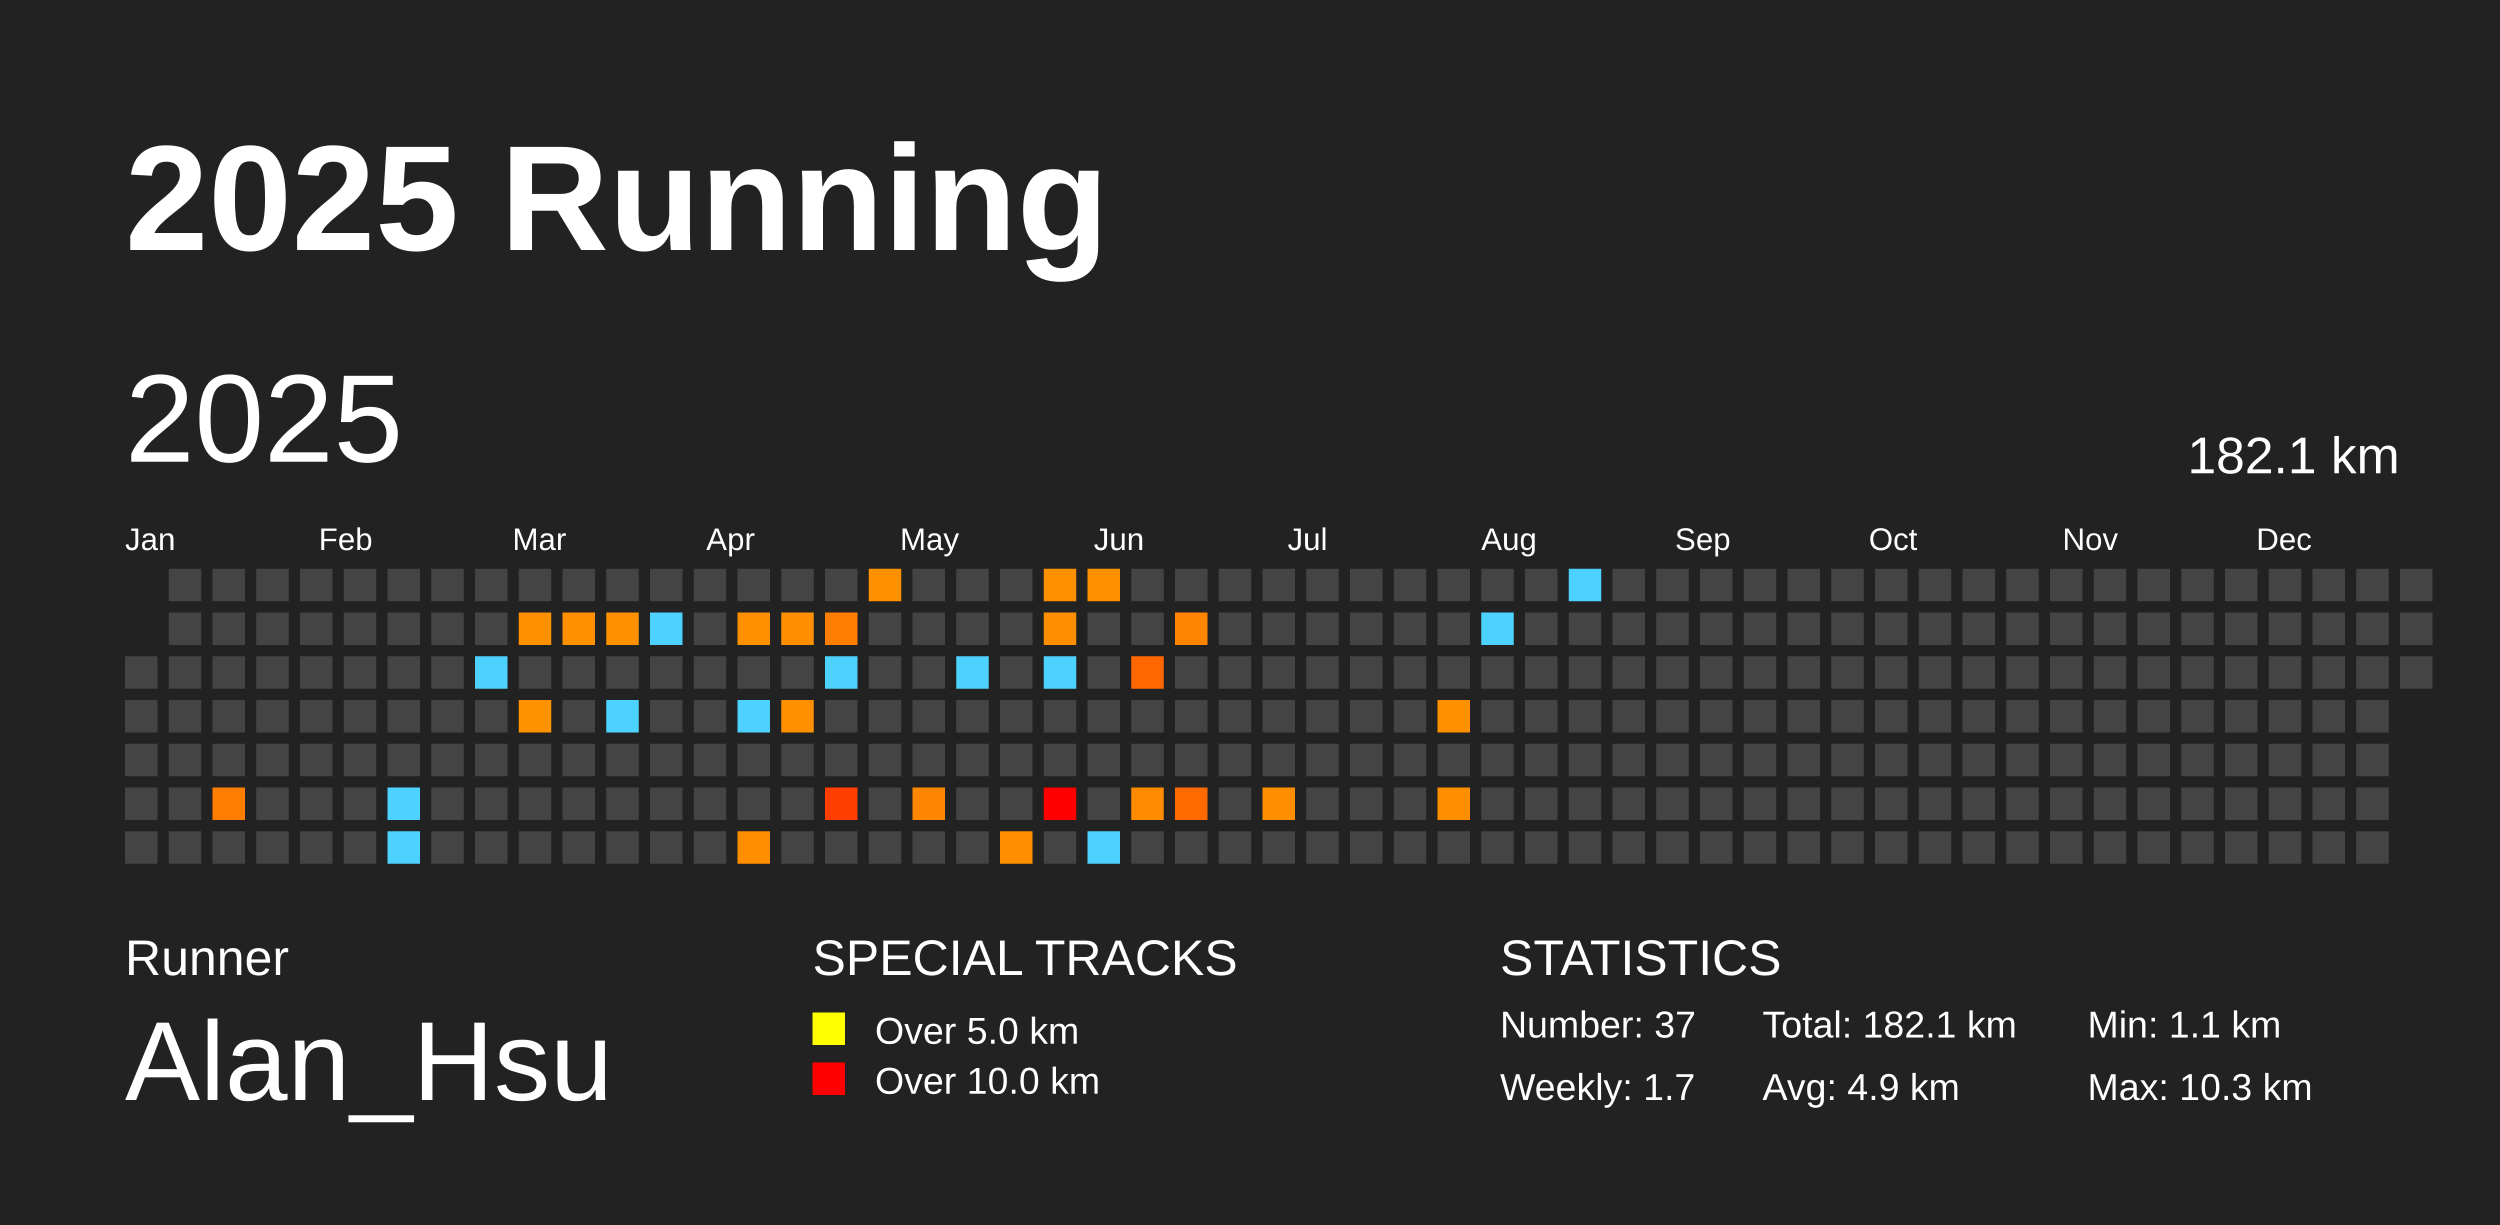
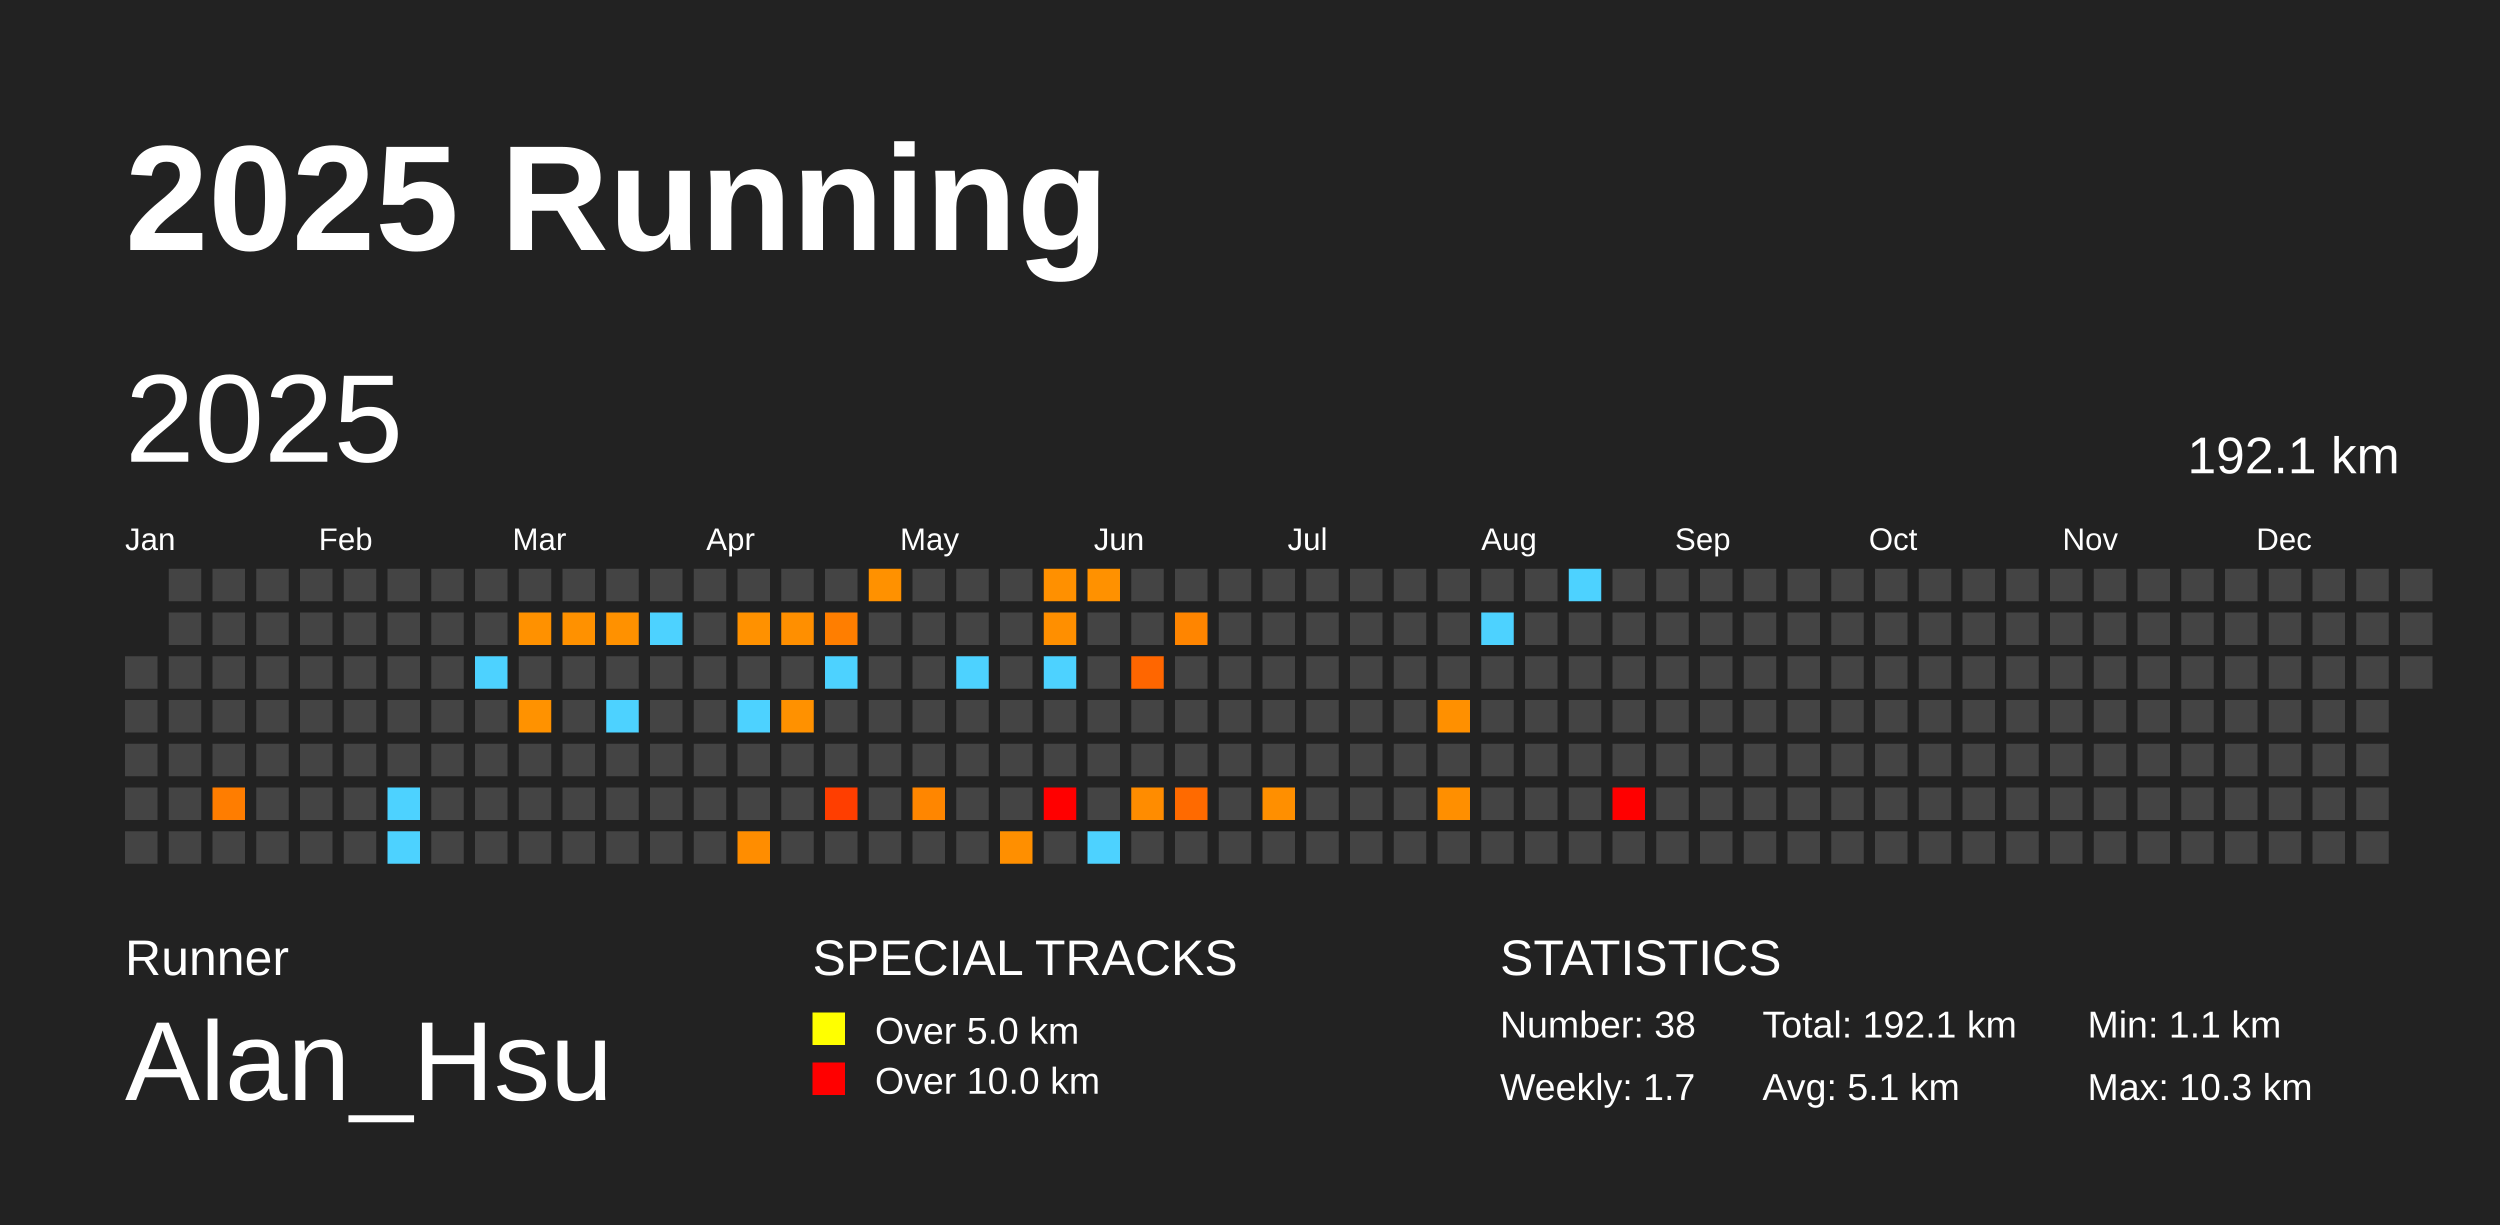
<svg xmlns="http://www.w3.org/2000/svg" baseProfile="full" height="98mm" version="1.1" viewBox="0,0,200,98" width="200mm">
  <defs />
  <rect fill="#222222" height="98" width="200" x="0" y="0" />
  <text fill="#FFFFFF" style="font-size:12px; font-family:Arial; font-weight:bold;" x="10" y="20">2025 Running</text>
  <text fill="#FFFFFF" style="font-size:4px; font-family:Arial" x="10" y="78">Runner</text>
  <text fill="#FFFFFF" style="font-size:9px; font-family:Arial" x="10" y="88">Alan_Hsu</text>
  <text fill="#FFFFFF" style="font-size:4px; font-family:Arial" x="65" y="78">SPECIAL TRACKS</text>
  <rect fill="yellow" height="2.6" width="2.6" x="65" y="81" />
  <text fill="#FFFFFF" style="font-size:3px; font-family:Arial" x="70" y="83.5">Over 5.0 km</text>
  <rect fill="red" height="2.6" width="2.6" x="65" y="85" />
  <text fill="#FFFFFF" style="font-size:3px; font-family:Arial" x="70" y="87.5">Over 10.0 km</text>
  <text fill="#FFFFFF" style="font-size:4px; font-family:Arial" x="120" y="78">STATISTICS</text>
-   <text fill="#FFFFFF" style="font-size:3px; font-family:Arial" x="120" y="83">Number: 37</text>
+   <text fill="#FFFFFF" style="font-size:3px; font-family:Arial" x="120" y="83">Number: 38</text>
  <text fill="#FFFFFF" style="font-size:3px; font-family:Arial" x="120" y="88">Weekly: 1.7</text>
-   <text fill="#FFFFFF" style="font-size:3px; font-family:Arial" x="141" y="83">Total: 182.1 km</text>
-   <text fill="#FFFFFF" style="font-size:3px; font-family:Arial" x="141" y="88">Avg: 4.9 km</text>
+   <text fill="#FFFFFF" style="font-size:3px; font-family:Arial" x="141" y="83">Total: 192.1 km</text>
+   <text fill="#FFFFFF" style="font-size:3px; font-family:Arial" x="141" y="88">Avg: 5.1 km</text>
  <text fill="#FFFFFF" style="font-size:3px; font-family:Arial" x="167" y="83">Min: 1.1 km</text>
  <text fill="#FFFFFF" style="font-size:3px; font-family:Arial" x="167" y="88">Max: 10.3 km</text>
  <text dominant-baseline="hanging" fill="#FFFFFF" style="font-size:10.0px; font-family:Arial;" x="10" y="30">2025</text>
-   <text dominant-baseline="hanging" fill="#FFFFFF" style="font-size:4.125px; font-family:Arial;" x="175" y="35">182.1 km</text>
+   <text dominant-baseline="hanging" fill="#FFFFFF" style="font-size:4.125px; font-family:Arial;" x="175" y="35">192.1 km</text>
  <text fill="#FFFFFF" style="font-size:2.5px; font-family:Arial" x="10.0" y="44">Jan</text>
  <text fill="#FFFFFF" style="font-size:2.5px; font-family:Arial" x="25.5" y="44">Feb</text>
  <text fill="#FFFFFF" style="font-size:2.5px; font-family:Arial" x="41.0" y="44">Mar</text>
  <text fill="#FFFFFF" style="font-size:2.5px; font-family:Arial" x="56.5" y="44">Apr</text>
  <text fill="#FFFFFF" style="font-size:2.5px; font-family:Arial" x="72.0" y="44">May</text>
  <text fill="#FFFFFF" style="font-size:2.5px; font-family:Arial" x="87.5" y="44">Jun</text>
  <text fill="#FFFFFF" style="font-size:2.5px; font-family:Arial" x="103.0" y="44">Jul</text>
  <text fill="#FFFFFF" style="font-size:2.5px; font-family:Arial" x="118.5" y="44">Aug</text>
  <text fill="#FFFFFF" style="font-size:2.5px; font-family:Arial" x="134.0" y="44">Sep</text>
  <text fill="#FFFFFF" style="font-size:2.5px; font-family:Arial" x="149.5" y="44">Oct</text>
  <text fill="#FFFFFF" style="font-size:2.5px; font-family:Arial" x="165.0" y="44">Nov</text>
  <text fill="#FFFFFF" style="font-size:2.5px; font-family:Arial" x="180.5" y="44">Dec</text>
  <rect fill="#444444" height="2.6" width="2.6" x="10.0" y="52.5" />
  <rect fill="#444444" height="2.6" width="2.6" x="10.0" y="56.0" />
  <rect fill="#444444" height="2.6" width="2.6" x="10.0" y="59.5" />
  <rect fill="#444444" height="2.6" width="2.6" x="10.0" y="63.0" />
  <rect fill="#444444" height="2.6" width="2.6" x="10.0" y="66.5" />
  <rect fill="#444444" height="2.6" width="2.6" x="13.5" y="45.5" />
  <rect fill="#444444" height="2.6" width="2.6" x="13.5" y="49.0" />
  <rect fill="#444444" height="2.6" width="2.6" x="13.5" y="52.5" />
  <rect fill="#444444" height="2.6" width="2.6" x="13.5" y="56.0" />
  <rect fill="#444444" height="2.6" width="2.6" x="13.5" y="59.5" />
  <rect fill="#444444" height="2.6" width="2.6" x="13.5" y="63.0" />
  <rect fill="#444444" height="2.6" width="2.6" x="13.5" y="66.5" />
  <rect fill="#444444" height="2.6" width="2.6" x="17.0" y="45.5" />
  <rect fill="#444444" height="2.6" width="2.6" x="17.0" y="49.0" />
  <rect fill="#444444" height="2.6" width="2.6" x="17.0" y="52.5" />
  <rect fill="#444444" height="2.6" width="2.6" x="17.0" y="56.0" />
  <rect fill="#444444" height="2.6" width="2.6" x="17.0" y="59.5" />
  <rect fill="#ff7d00" height="2.6" width="2.6" x="17.0" y="63.0" />
  <rect fill="#444444" height="2.6" width="2.6" x="17.0" y="66.5" />
  <rect fill="#444444" height="2.6" width="2.6" x="20.5" y="45.5" />
  <rect fill="#444444" height="2.6" width="2.6" x="20.5" y="49.0" />
  <rect fill="#444444" height="2.6" width="2.6" x="20.5" y="52.5" />
  <rect fill="#444444" height="2.6" width="2.6" x="20.5" y="56.0" />
  <rect fill="#444444" height="2.6" width="2.6" x="20.5" y="59.5" />
  <rect fill="#444444" height="2.6" width="2.6" x="20.5" y="63.0" />
  <rect fill="#444444" height="2.6" width="2.6" x="20.5" y="66.5" />
  <rect fill="#444444" height="2.6" width="2.6" x="24.0" y="45.5" />
  <rect fill="#444444" height="2.6" width="2.6" x="24.0" y="49.0" />
  <rect fill="#444444" height="2.6" width="2.6" x="24.0" y="52.5" />
  <rect fill="#444444" height="2.6" width="2.6" x="24.0" y="56.0" />
  <rect fill="#444444" height="2.6" width="2.6" x="24.0" y="59.5" />
  <rect fill="#444444" height="2.6" width="2.6" x="24.0" y="63.0" />
  <rect fill="#444444" height="2.6" width="2.6" x="24.0" y="66.5" />
  <rect fill="#444444" height="2.6" width="2.6" x="27.5" y="45.5" />
  <rect fill="#444444" height="2.6" width="2.6" x="27.5" y="49.0" />
  <rect fill="#444444" height="2.6" width="2.6" x="27.5" y="52.5" />
  <rect fill="#444444" height="2.6" width="2.6" x="27.5" y="56.0" />
  <rect fill="#444444" height="2.6" width="2.6" x="27.5" y="59.5" />
  <rect fill="#444444" height="2.6" width="2.6" x="27.5" y="63.0" />
  <rect fill="#444444" height="2.6" width="2.6" x="27.5" y="66.5" />
  <rect fill="#444444" height="2.6" width="2.6" x="31.0" y="45.5" />
  <rect fill="#444444" height="2.6" width="2.6" x="31.0" y="49.0" />
  <rect fill="#444444" height="2.6" width="2.6" x="31.0" y="52.5" />
  <rect fill="#444444" height="2.6" width="2.6" x="31.0" y="56.0" />
  <rect fill="#444444" height="2.6" width="2.6" x="31.0" y="59.5" />
  <rect fill="#4dd2ff" height="2.6" width="2.6" x="31.0" y="63.0" />
  <rect fill="#4dd2ff" height="2.6" width="2.6" x="31.0" y="66.5" />
  <rect fill="#444444" height="2.6" width="2.6" x="34.5" y="45.5" />
  <rect fill="#444444" height="2.6" width="2.6" x="34.5" y="49.0" />
  <rect fill="#444444" height="2.6" width="2.6" x="34.5" y="52.5" />
  <rect fill="#444444" height="2.6" width="2.6" x="34.5" y="56.0" />
  <rect fill="#444444" height="2.6" width="2.6" x="34.5" y="59.5" />
  <rect fill="#444444" height="2.6" width="2.6" x="34.5" y="63.0" />
  <rect fill="#444444" height="2.6" width="2.6" x="34.5" y="66.5" />
  <rect fill="#444444" height="2.6" width="2.6" x="38.0" y="45.5" />
  <rect fill="#444444" height="2.6" width="2.6" x="38.0" y="49.0" />
  <rect fill="#4dd2ff" height="2.6" width="2.6" x="38.0" y="52.5" />
  <rect fill="#444444" height="2.6" width="2.6" x="38.0" y="56.0" />
  <rect fill="#444444" height="2.6" width="2.6" x="38.0" y="59.5" />
  <rect fill="#444444" height="2.6" width="2.6" x="38.0" y="63.0" />
  <rect fill="#444444" height="2.6" width="2.6" x="38.0" y="66.5" />
  <rect fill="#444444" height="2.6" width="2.6" x="41.5" y="45.5" />
  <rect fill="#ff9100" height="2.6" width="2.6" x="41.5" y="49.0" />
  <rect fill="#444444" height="2.6" width="2.6" x="41.5" y="52.5" />
  <rect fill="#ff9200" height="2.6" width="2.6" x="41.5" y="56.0" />
  <rect fill="#444444" height="2.6" width="2.6" x="41.5" y="59.5" />
  <rect fill="#444444" height="2.6" width="2.6" x="41.5" y="63.0" />
  <rect fill="#444444" height="2.6" width="2.6" x="41.5" y="66.5" />
  <rect fill="#444444" height="2.6" width="2.6" x="45.0" y="45.5" />
  <rect fill="#ff9100" height="2.6" width="2.6" x="45.0" y="49.0" />
  <rect fill="#444444" height="2.6" width="2.6" x="45.0" y="52.5" />
  <rect fill="#444444" height="2.6" width="2.6" x="45.0" y="56.0" />
  <rect fill="#444444" height="2.6" width="2.6" x="45.0" y="59.5" />
  <rect fill="#444444" height="2.6" width="2.6" x="45.0" y="63.0" />
  <rect fill="#444444" height="2.6" width="2.6" x="45.0" y="66.5" />
  <rect fill="#444444" height="2.6" width="2.6" x="48.5" y="45.5" />
  <rect fill="#ff9100" height="2.6" width="2.6" x="48.5" y="49.0" />
  <rect fill="#444444" height="2.6" width="2.6" x="48.5" y="52.5" />
  <rect fill="#4dd2ff" height="2.6" width="2.6" x="48.5" y="56.0" />
  <rect fill="#444444" height="2.6" width="2.6" x="48.5" y="59.5" />
  <rect fill="#444444" height="2.6" width="2.6" x="48.5" y="63.0" />
  <rect fill="#444444" height="2.6" width="2.6" x="48.5" y="66.5" />
  <rect fill="#444444" height="2.6" width="2.6" x="52.0" y="45.5" />
  <rect fill="#4dd2ff" height="2.6" width="2.6" x="52.0" y="49.0" />
  <rect fill="#444444" height="2.6" width="2.6" x="52.0" y="52.5" />
  <rect fill="#444444" height="2.6" width="2.6" x="52.0" y="56.0" />
  <rect fill="#444444" height="2.6" width="2.6" x="52.0" y="59.5" />
  <rect fill="#444444" height="2.6" width="2.6" x="52.0" y="63.0" />
  <rect fill="#444444" height="2.6" width="2.6" x="52.0" y="66.5" />
  <rect fill="#444444" height="2.6" width="2.6" x="55.5" y="45.5" />
  <rect fill="#444444" height="2.6" width="2.6" x="55.5" y="49.0" />
  <rect fill="#444444" height="2.6" width="2.6" x="55.5" y="52.5" />
  <rect fill="#444444" height="2.6" width="2.6" x="55.5" y="56.0" />
  <rect fill="#444444" height="2.6" width="2.6" x="55.5" y="59.5" />
  <rect fill="#444444" height="2.6" width="2.6" x="55.5" y="63.0" />
  <rect fill="#444444" height="2.6" width="2.6" x="55.5" y="66.5" />
  <rect fill="#444444" height="2.6" width="2.6" x="59.0" y="45.5" />
  <rect fill="#ff9100" height="2.6" width="2.6" x="59.0" y="49.0" />
  <rect fill="#444444" height="2.6" width="2.6" x="59.0" y="52.5" />
  <rect fill="#4dd2ff" height="2.6" width="2.6" x="59.0" y="56.0" />
  <rect fill="#444444" height="2.6" width="2.6" x="59.0" y="59.5" />
  <rect fill="#444444" height="2.6" width="2.6" x="59.0" y="63.0" />
  <rect fill="#ff8d00" height="2.6" width="2.6" x="59.0" y="66.5" />
  <rect fill="#444444" height="2.6" width="2.6" x="62.5" y="45.5" />
  <rect fill="#ff8f00" height="2.6" width="2.6" x="62.5" y="49.0" />
  <rect fill="#444444" height="2.6" width="2.6" x="62.5" y="52.5" />
  <rect fill="#ff9100" height="2.6" width="2.6" x="62.5" y="56.0" />
  <rect fill="#444444" height="2.6" width="2.6" x="62.5" y="59.5" />
  <rect fill="#444444" height="2.6" width="2.6" x="62.5" y="63.0" />
  <rect fill="#444444" height="2.6" width="2.6" x="62.5" y="66.5" />
  <rect fill="#444444" height="2.6" width="2.6" x="66.0" y="45.5" />
  <rect fill="#ff7e00" height="2.6" width="2.6" x="66.0" y="49.0" />
  <rect fill="#4dd2ff" height="2.6" width="2.6" x="66.0" y="52.5" />
  <rect fill="#444444" height="2.6" width="2.6" x="66.0" y="56.0" />
  <rect fill="#444444" height="2.6" width="2.6" x="66.0" y="59.5" />
  <rect fill="#ff3e00" height="2.6" width="2.6" x="66.0" y="63.0" />
  <rect fill="#444444" height="2.6" width="2.6" x="66.0" y="66.5" />
  <rect fill="#ff9100" height="2.6" width="2.6" x="69.5" y="45.5" />
  <rect fill="#444444" height="2.6" width="2.6" x="69.5" y="49.0" />
  <rect fill="#444444" height="2.6" width="2.6" x="69.5" y="52.5" />
  <rect fill="#444444" height="2.6" width="2.6" x="69.5" y="56.0" />
  <rect fill="#444444" height="2.6" width="2.6" x="69.5" y="59.5" />
  <rect fill="#444444" height="2.6" width="2.6" x="69.5" y="63.0" />
  <rect fill="#444444" height="2.6" width="2.6" x="69.5" y="66.5" />
  <rect fill="#444444" height="2.6" width="2.6" x="73.0" y="45.5" />
  <rect fill="#444444" height="2.6" width="2.6" x="73.0" y="49.0" />
  <rect fill="#444444" height="2.6" width="2.6" x="73.0" y="52.5" />
  <rect fill="#444444" height="2.6" width="2.6" x="73.0" y="56.0" />
  <rect fill="#444444" height="2.6" width="2.6" x="73.0" y="59.5" />
  <rect fill="#ff8600" height="2.6" width="2.6" x="73.0" y="63.0" />
  <rect fill="#444444" height="2.6" width="2.6" x="73.0" y="66.5" />
  <rect fill="#444444" height="2.6" width="2.6" x="76.5" y="45.5" />
  <rect fill="#444444" height="2.6" width="2.6" x="76.5" y="49.0" />
  <rect fill="#4dd2ff" height="2.6" width="2.6" x="76.5" y="52.5" />
  <rect fill="#444444" height="2.6" width="2.6" x="76.5" y="56.0" />
  <rect fill="#444444" height="2.6" width="2.6" x="76.5" y="59.5" />
  <rect fill="#444444" height="2.6" width="2.6" x="76.5" y="63.0" />
  <rect fill="#444444" height="2.6" width="2.6" x="76.5" y="66.5" />
  <rect fill="#444444" height="2.6" width="2.6" x="80.0" y="45.5" />
  <rect fill="#444444" height="2.6" width="2.6" x="80.0" y="49.0" />
  <rect fill="#444444" height="2.6" width="2.6" x="80.0" y="52.5" />
  <rect fill="#444444" height="2.6" width="2.6" x="80.0" y="56.0" />
  <rect fill="#444444" height="2.6" width="2.6" x="80.0" y="59.5" />
  <rect fill="#444444" height="2.6" width="2.6" x="80.0" y="63.0" />
  <rect fill="#ff8f00" height="2.6" width="2.6" x="80.0" y="66.5" />
  <rect fill="#ff9000" height="2.6" width="2.6" x="83.5" y="45.5" />
  <rect fill="#ff8f00" height="2.6" width="2.6" x="83.5" y="49.0" />
  <rect fill="#4dd2ff" height="2.6" width="2.6" x="83.5" y="52.5" />
  <rect fill="#444444" height="2.6" width="2.6" x="83.5" y="56.0" />
  <rect fill="#444444" height="2.6" width="2.6" x="83.5" y="59.5" />
  <rect fill="red" height="2.6" width="2.6" x="83.5" y="63.0" />
  <rect fill="#444444" height="2.6" width="2.6" x="83.5" y="66.5" />
  <rect fill="#ff9100" height="2.6" width="2.6" x="87.0" y="45.5" />
  <rect fill="#444444" height="2.6" width="2.6" x="87.0" y="49.0" />
  <rect fill="#444444" height="2.6" width="2.6" x="87.0" y="52.5" />
  <rect fill="#444444" height="2.6" width="2.6" x="87.0" y="56.0" />
  <rect fill="#444444" height="2.6" width="2.6" x="87.0" y="59.5" />
  <rect fill="#444444" height="2.6" width="2.6" x="87.0" y="63.0" />
  <rect fill="#4dd2ff" height="2.6" width="2.6" x="87.0" y="66.5" />
  <rect fill="#444444" height="2.6" width="2.6" x="90.5" y="45.5" />
  <rect fill="#444444" height="2.6" width="2.6" x="90.5" y="49.0" />
  <rect fill="#ff6600" height="2.6" width="2.6" x="90.5" y="52.5" />
  <rect fill="#444444" height="2.6" width="2.6" x="90.5" y="56.0" />
  <rect fill="#444444" height="2.6" width="2.6" x="90.5" y="59.5" />
  <rect fill="#ff8c00" height="2.6" width="2.6" x="90.5" y="63.0" />
  <rect fill="#444444" height="2.6" width="2.6" x="90.5" y="66.5" />
  <rect fill="#444444" height="2.6" width="2.6" x="94.0" y="45.5" />
  <rect fill="#ff8500" height="2.6" width="2.6" x="94.0" y="49.0" />
  <rect fill="#444444" height="2.6" width="2.6" x="94.0" y="52.5" />
  <rect fill="#444444" height="2.6" width="2.6" x="94.0" y="56.0" />
  <rect fill="#444444" height="2.6" width="2.6" x="94.0" y="59.5" />
  <rect fill="#ff6a00" height="2.6" width="2.6" x="94.0" y="63.0" />
  <rect fill="#444444" height="2.6" width="2.6" x="94.0" y="66.5" />
  <rect fill="#444444" height="2.6" width="2.6" x="97.5" y="45.5" />
  <rect fill="#444444" height="2.6" width="2.6" x="97.5" y="49.0" />
  <rect fill="#444444" height="2.6" width="2.6" x="97.5" y="52.5" />
  <rect fill="#444444" height="2.6" width="2.6" x="97.5" y="56.0" />
  <rect fill="#444444" height="2.6" width="2.6" x="97.5" y="59.5" />
  <rect fill="#444444" height="2.6" width="2.6" x="97.5" y="63.0" />
  <rect fill="#444444" height="2.6" width="2.6" x="97.5" y="66.5" />
  <rect fill="#444444" height="2.6" width="2.6" x="101.0" y="45.5" />
  <rect fill="#444444" height="2.6" width="2.6" x="101.0" y="49.0" />
  <rect fill="#444444" height="2.6" width="2.6" x="101.0" y="52.5" />
  <rect fill="#444444" height="2.6" width="2.6" x="101.0" y="56.0" />
  <rect fill="#444444" height="2.6" width="2.6" x="101.0" y="59.5" />
  <rect fill="#ff8f00" height="2.6" width="2.6" x="101.0" y="63.0" />
  <rect fill="#444444" height="2.6" width="2.6" x="101.0" y="66.5" />
  <rect fill="#444444" height="2.6" width="2.6" x="104.5" y="45.5" />
  <rect fill="#444444" height="2.6" width="2.6" x="104.5" y="49.0" />
  <rect fill="#444444" height="2.6" width="2.6" x="104.5" y="52.5" />
  <rect fill="#444444" height="2.6" width="2.6" x="104.5" y="56.0" />
  <rect fill="#444444" height="2.6" width="2.6" x="104.5" y="59.5" />
  <rect fill="#444444" height="2.6" width="2.6" x="104.5" y="63.0" />
  <rect fill="#444444" height="2.6" width="2.6" x="104.5" y="66.5" />
  <rect fill="#444444" height="2.6" width="2.6" x="108.0" y="45.5" />
  <rect fill="#444444" height="2.6" width="2.6" x="108.0" y="49.0" />
  <rect fill="#444444" height="2.6" width="2.6" x="108.0" y="52.5" />
  <rect fill="#444444" height="2.6" width="2.6" x="108.0" y="56.0" />
  <rect fill="#444444" height="2.6" width="2.6" x="108.0" y="59.5" />
  <rect fill="#444444" height="2.6" width="2.6" x="108.0" y="63.0" />
  <rect fill="#444444" height="2.6" width="2.6" x="108.0" y="66.5" />
  <rect fill="#444444" height="2.6" width="2.6" x="111.5" y="45.5" />
  <rect fill="#444444" height="2.6" width="2.6" x="111.5" y="49.0" />
  <rect fill="#444444" height="2.6" width="2.6" x="111.5" y="52.5" />
  <rect fill="#444444" height="2.6" width="2.6" x="111.5" y="56.0" />
  <rect fill="#444444" height="2.6" width="2.6" x="111.5" y="59.5" />
  <rect fill="#444444" height="2.6" width="2.6" x="111.5" y="63.0" />
  <rect fill="#444444" height="2.6" width="2.6" x="111.5" y="66.5" />
  <rect fill="#444444" height="2.6" width="2.6" x="115.0" y="45.5" />
  <rect fill="#444444" height="2.6" width="2.6" x="115.0" y="49.0" />
  <rect fill="#444444" height="2.6" width="2.6" x="115.0" y="52.5" />
  <rect fill="#ff9000" height="2.6" width="2.6" x="115.0" y="56.0" />
  <rect fill="#444444" height="2.6" width="2.6" x="115.0" y="59.5" />
  <rect fill="#ff8f00" height="2.6" width="2.6" x="115.0" y="63.0" />
  <rect fill="#444444" height="2.6" width="2.6" x="115.0" y="66.5" />
  <rect fill="#444444" height="2.6" width="2.6" x="118.5" y="45.5" />
  <rect fill="#4dd2ff" height="2.6" width="2.6" x="118.5" y="49.0" />
  <rect fill="#444444" height="2.6" width="2.6" x="118.5" y="52.5" />
  <rect fill="#444444" height="2.6" width="2.6" x="118.5" y="56.0" />
  <rect fill="#444444" height="2.6" width="2.6" x="118.5" y="59.5" />
  <rect fill="#444444" height="2.6" width="2.6" x="118.5" y="63.0" />
  <rect fill="#444444" height="2.6" width="2.6" x="118.5" y="66.5" />
  <rect fill="#444444" height="2.6" width="2.6" x="122.0" y="45.5" />
  <rect fill="#444444" height="2.6" width="2.6" x="122.0" y="49.0" />
  <rect fill="#444444" height="2.6" width="2.6" x="122.0" y="52.5" />
  <rect fill="#444444" height="2.6" width="2.6" x="122.0" y="56.0" />
  <rect fill="#444444" height="2.6" width="2.6" x="122.0" y="59.5" />
  <rect fill="#444444" height="2.6" width="2.6" x="122.0" y="63.0" />
  <rect fill="#444444" height="2.6" width="2.6" x="122.0" y="66.5" />
  <rect fill="#4dd2ff" height="2.6" width="2.6" x="125.5" y="45.5" />
  <rect fill="#444444" height="2.6" width="2.6" x="125.5" y="49.0" />
  <rect fill="#444444" height="2.6" width="2.6" x="125.5" y="52.5" />
  <rect fill="#444444" height="2.6" width="2.6" x="125.5" y="56.0" />
  <rect fill="#444444" height="2.6" width="2.6" x="125.5" y="59.5" />
  <rect fill="#444444" height="2.6" width="2.6" x="125.5" y="63.0" />
  <rect fill="#444444" height="2.6" width="2.6" x="125.5" y="66.5" />
  <rect fill="#444444" height="2.6" width="2.6" x="129.0" y="45.5" />
  <rect fill="#444444" height="2.6" width="2.6" x="129.0" y="49.0" />
  <rect fill="#444444" height="2.6" width="2.6" x="129.0" y="52.5" />
  <rect fill="#444444" height="2.6" width="2.6" x="129.0" y="56.0" />
  <rect fill="#444444" height="2.6" width="2.6" x="129.0" y="59.5" />
-   <rect fill="#444444" height="2.6" width="2.6" x="129.0" y="63.0" />
+   <rect fill="red" height="2.6" width="2.6" x="129.0" y="63.0" />
  <rect fill="#444444" height="2.6" width="2.6" x="129.0" y="66.5" />
  <rect fill="#444444" height="2.6" width="2.6" x="132.5" y="45.5" />
  <rect fill="#444444" height="2.6" width="2.6" x="132.5" y="49.0" />
  <rect fill="#444444" height="2.6" width="2.6" x="132.5" y="52.5" />
  <rect fill="#444444" height="2.6" width="2.6" x="132.5" y="56.0" />
  <rect fill="#444444" height="2.6" width="2.6" x="132.5" y="59.5" />
  <rect fill="#444444" height="2.6" width="2.6" x="132.5" y="63.0" />
  <rect fill="#444444" height="2.6" width="2.6" x="132.5" y="66.5" />
  <rect fill="#444444" height="2.6" width="2.6" x="136.0" y="45.5" />
  <rect fill="#444444" height="2.6" width="2.6" x="136.0" y="49.0" />
  <rect fill="#444444" height="2.6" width="2.6" x="136.0" y="52.5" />
  <rect fill="#444444" height="2.6" width="2.6" x="136.0" y="56.0" />
  <rect fill="#444444" height="2.6" width="2.6" x="136.0" y="59.5" />
  <rect fill="#444444" height="2.6" width="2.6" x="136.0" y="63.0" />
  <rect fill="#444444" height="2.6" width="2.6" x="136.0" y="66.5" />
  <rect fill="#444444" height="2.6" width="2.6" x="139.5" y="45.5" />
  <rect fill="#444444" height="2.6" width="2.6" x="139.5" y="49.0" />
  <rect fill="#444444" height="2.6" width="2.6" x="139.5" y="52.5" />
  <rect fill="#444444" height="2.6" width="2.6" x="139.5" y="56.0" />
  <rect fill="#444444" height="2.6" width="2.6" x="139.5" y="59.5" />
  <rect fill="#444444" height="2.6" width="2.6" x="139.5" y="63.0" />
  <rect fill="#444444" height="2.6" width="2.6" x="139.5" y="66.5" />
  <rect fill="#444444" height="2.6" width="2.6" x="143.0" y="45.5" />
  <rect fill="#444444" height="2.6" width="2.6" x="143.0" y="49.0" />
  <rect fill="#444444" height="2.6" width="2.6" x="143.0" y="52.5" />
  <rect fill="#444444" height="2.6" width="2.6" x="143.0" y="56.0" />
  <rect fill="#444444" height="2.6" width="2.6" x="143.0" y="59.5" />
  <rect fill="#444444" height="2.6" width="2.6" x="143.0" y="63.0" />
  <rect fill="#444444" height="2.6" width="2.6" x="143.0" y="66.5" />
  <rect fill="#444444" height="2.6" width="2.6" x="146.5" y="45.5" />
  <rect fill="#444444" height="2.6" width="2.6" x="146.5" y="49.0" />
  <rect fill="#444444" height="2.6" width="2.6" x="146.5" y="52.5" />
  <rect fill="#444444" height="2.6" width="2.6" x="146.5" y="56.0" />
  <rect fill="#444444" height="2.6" width="2.6" x="146.5" y="59.5" />
  <rect fill="#444444" height="2.6" width="2.6" x="146.5" y="63.0" />
  <rect fill="#444444" height="2.6" width="2.6" x="146.5" y="66.5" />
  <rect fill="#444444" height="2.6" width="2.6" x="150.0" y="45.5" />
  <rect fill="#444444" height="2.6" width="2.6" x="150.0" y="49.0" />
  <rect fill="#444444" height="2.6" width="2.6" x="150.0" y="52.5" />
  <rect fill="#444444" height="2.6" width="2.6" x="150.0" y="56.0" />
  <rect fill="#444444" height="2.6" width="2.6" x="150.0" y="59.5" />
  <rect fill="#444444" height="2.6" width="2.6" x="150.0" y="63.0" />
  <rect fill="#444444" height="2.6" width="2.6" x="150.0" y="66.5" />
  <rect fill="#444444" height="2.6" width="2.6" x="153.5" y="45.5" />
  <rect fill="#444444" height="2.6" width="2.6" x="153.5" y="49.0" />
  <rect fill="#444444" height="2.6" width="2.6" x="153.5" y="52.5" />
  <rect fill="#444444" height="2.6" width="2.6" x="153.5" y="56.0" />
  <rect fill="#444444" height="2.6" width="2.6" x="153.5" y="59.5" />
  <rect fill="#444444" height="2.6" width="2.6" x="153.5" y="63.0" />
  <rect fill="#444444" height="2.6" width="2.6" x="153.5" y="66.5" />
  <rect fill="#444444" height="2.6" width="2.6" x="157.0" y="45.5" />
  <rect fill="#444444" height="2.6" width="2.6" x="157.0" y="49.0" />
  <rect fill="#444444" height="2.6" width="2.6" x="157.0" y="52.5" />
  <rect fill="#444444" height="2.6" width="2.6" x="157.0" y="56.0" />
  <rect fill="#444444" height="2.6" width="2.6" x="157.0" y="59.5" />
  <rect fill="#444444" height="2.6" width="2.6" x="157.0" y="63.0" />
  <rect fill="#444444" height="2.6" width="2.6" x="157.0" y="66.5" />
  <rect fill="#444444" height="2.6" width="2.6" x="160.5" y="45.5" />
  <rect fill="#444444" height="2.6" width="2.6" x="160.5" y="49.0" />
  <rect fill="#444444" height="2.6" width="2.6" x="160.5" y="52.5" />
  <rect fill="#444444" height="2.6" width="2.6" x="160.5" y="56.0" />
  <rect fill="#444444" height="2.6" width="2.6" x="160.5" y="59.5" />
  <rect fill="#444444" height="2.6" width="2.6" x="160.5" y="63.0" />
  <rect fill="#444444" height="2.6" width="2.6" x="160.5" y="66.5" />
  <rect fill="#444444" height="2.6" width="2.6" x="164.0" y="45.5" />
  <rect fill="#444444" height="2.6" width="2.6" x="164.0" y="49.0" />
  <rect fill="#444444" height="2.6" width="2.6" x="164.0" y="52.5" />
  <rect fill="#444444" height="2.6" width="2.6" x="164.0" y="56.0" />
  <rect fill="#444444" height="2.6" width="2.6" x="164.0" y="59.5" />
  <rect fill="#444444" height="2.6" width="2.6" x="164.0" y="63.0" />
  <rect fill="#444444" height="2.6" width="2.6" x="164.0" y="66.5" />
  <rect fill="#444444" height="2.6" width="2.6" x="167.5" y="45.5" />
  <rect fill="#444444" height="2.6" width="2.6" x="167.5" y="49.0" />
  <rect fill="#444444" height="2.6" width="2.6" x="167.5" y="52.5" />
  <rect fill="#444444" height="2.6" width="2.6" x="167.5" y="56.0" />
  <rect fill="#444444" height="2.6" width="2.6" x="167.5" y="59.5" />
  <rect fill="#444444" height="2.6" width="2.6" x="167.5" y="63.0" />
  <rect fill="#444444" height="2.6" width="2.6" x="167.5" y="66.5" />
  <rect fill="#444444" height="2.6" width="2.6" x="171.0" y="45.5" />
  <rect fill="#444444" height="2.6" width="2.6" x="171.0" y="49.0" />
  <rect fill="#444444" height="2.6" width="2.6" x="171.0" y="52.5" />
  <rect fill="#444444" height="2.6" width="2.6" x="171.0" y="56.0" />
  <rect fill="#444444" height="2.6" width="2.6" x="171.0" y="59.5" />
  <rect fill="#444444" height="2.6" width="2.6" x="171.0" y="63.0" />
  <rect fill="#444444" height="2.6" width="2.6" x="171.0" y="66.5" />
  <rect fill="#444444" height="2.6" width="2.6" x="174.5" y="45.5" />
  <rect fill="#444444" height="2.6" width="2.6" x="174.5" y="49.0" />
  <rect fill="#444444" height="2.6" width="2.6" x="174.5" y="52.5" />
  <rect fill="#444444" height="2.6" width="2.6" x="174.5" y="56.0" />
  <rect fill="#444444" height="2.6" width="2.6" x="174.5" y="59.5" />
  <rect fill="#444444" height="2.6" width="2.6" x="174.5" y="63.0" />
  <rect fill="#444444" height="2.6" width="2.6" x="174.5" y="66.5" />
  <rect fill="#444444" height="2.6" width="2.6" x="178.0" y="45.5" />
  <rect fill="#444444" height="2.6" width="2.6" x="178.0" y="49.0" />
  <rect fill="#444444" height="2.6" width="2.6" x="178.0" y="52.5" />
  <rect fill="#444444" height="2.6" width="2.6" x="178.0" y="56.0" />
  <rect fill="#444444" height="2.6" width="2.6" x="178.0" y="59.5" />
  <rect fill="#444444" height="2.6" width="2.6" x="178.0" y="63.0" />
  <rect fill="#444444" height="2.6" width="2.6" x="178.0" y="66.5" />
  <rect fill="#444444" height="2.6" width="2.6" x="181.5" y="45.5" />
  <rect fill="#444444" height="2.6" width="2.6" x="181.5" y="49.0" />
  <rect fill="#444444" height="2.6" width="2.6" x="181.5" y="52.5" />
  <rect fill="#444444" height="2.6" width="2.6" x="181.5" y="56.0" />
  <rect fill="#444444" height="2.6" width="2.6" x="181.5" y="59.5" />
  <rect fill="#444444" height="2.6" width="2.6" x="181.5" y="63.0" />
  <rect fill="#444444" height="2.6" width="2.6" x="181.5" y="66.5" />
  <rect fill="#444444" height="2.6" width="2.6" x="185.0" y="45.5" />
  <rect fill="#444444" height="2.6" width="2.6" x="185.0" y="49.0" />
  <rect fill="#444444" height="2.6" width="2.6" x="185.0" y="52.5" />
  <rect fill="#444444" height="2.6" width="2.6" x="185.0" y="56.0" />
  <rect fill="#444444" height="2.6" width="2.6" x="185.0" y="59.5" />
  <rect fill="#444444" height="2.6" width="2.6" x="185.0" y="63.0" />
  <rect fill="#444444" height="2.6" width="2.6" x="185.0" y="66.5" />
  <rect fill="#444444" height="2.6" width="2.6" x="188.5" y="45.5" />
  <rect fill="#444444" height="2.6" width="2.6" x="188.5" y="49.0" />
  <rect fill="#444444" height="2.6" width="2.6" x="188.5" y="52.5" />
  <rect fill="#444444" height="2.6" width="2.6" x="188.5" y="56.0" />
  <rect fill="#444444" height="2.6" width="2.6" x="188.5" y="59.5" />
  <rect fill="#444444" height="2.6" width="2.6" x="188.5" y="63.0" />
  <rect fill="#444444" height="2.6" width="2.6" x="188.5" y="66.5" />
  <rect fill="#444444" height="2.6" width="2.6" x="192.0" y="45.5" />
  <rect fill="#444444" height="2.6" width="2.6" x="192.0" y="49.0" />
  <rect fill="#444444" height="2.6" width="2.6" x="192.0" y="52.5" />
</svg>
